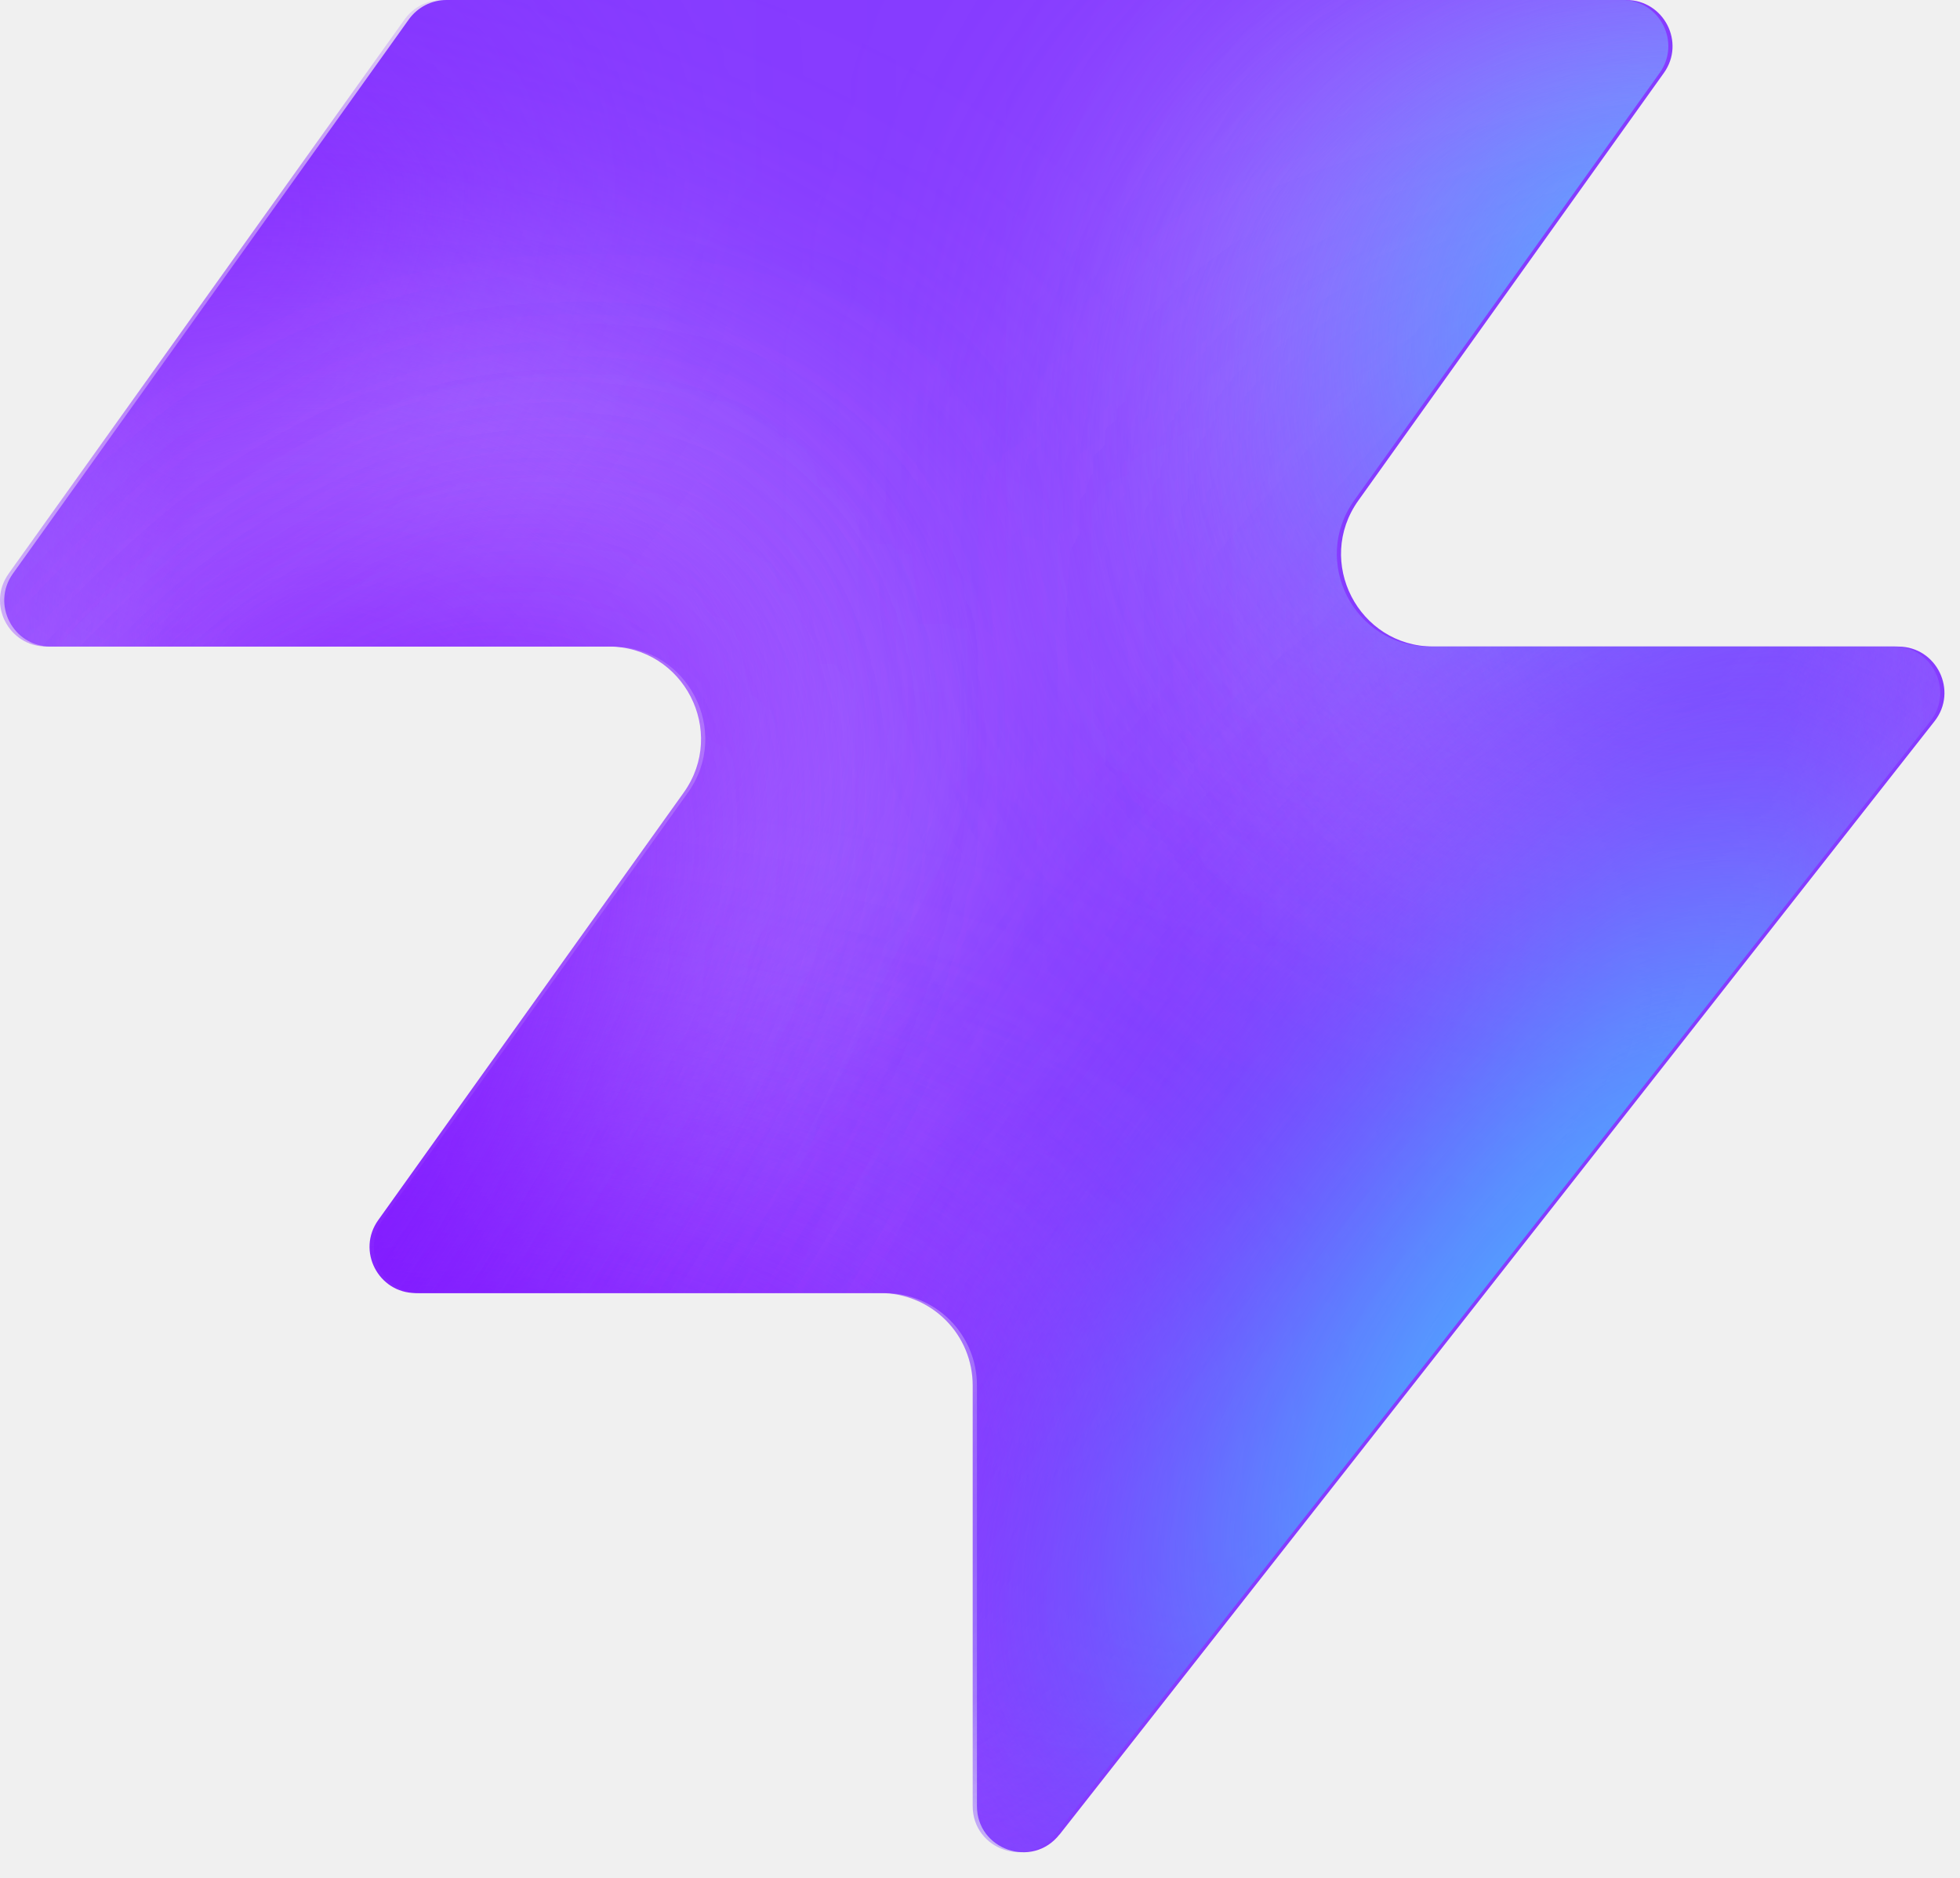
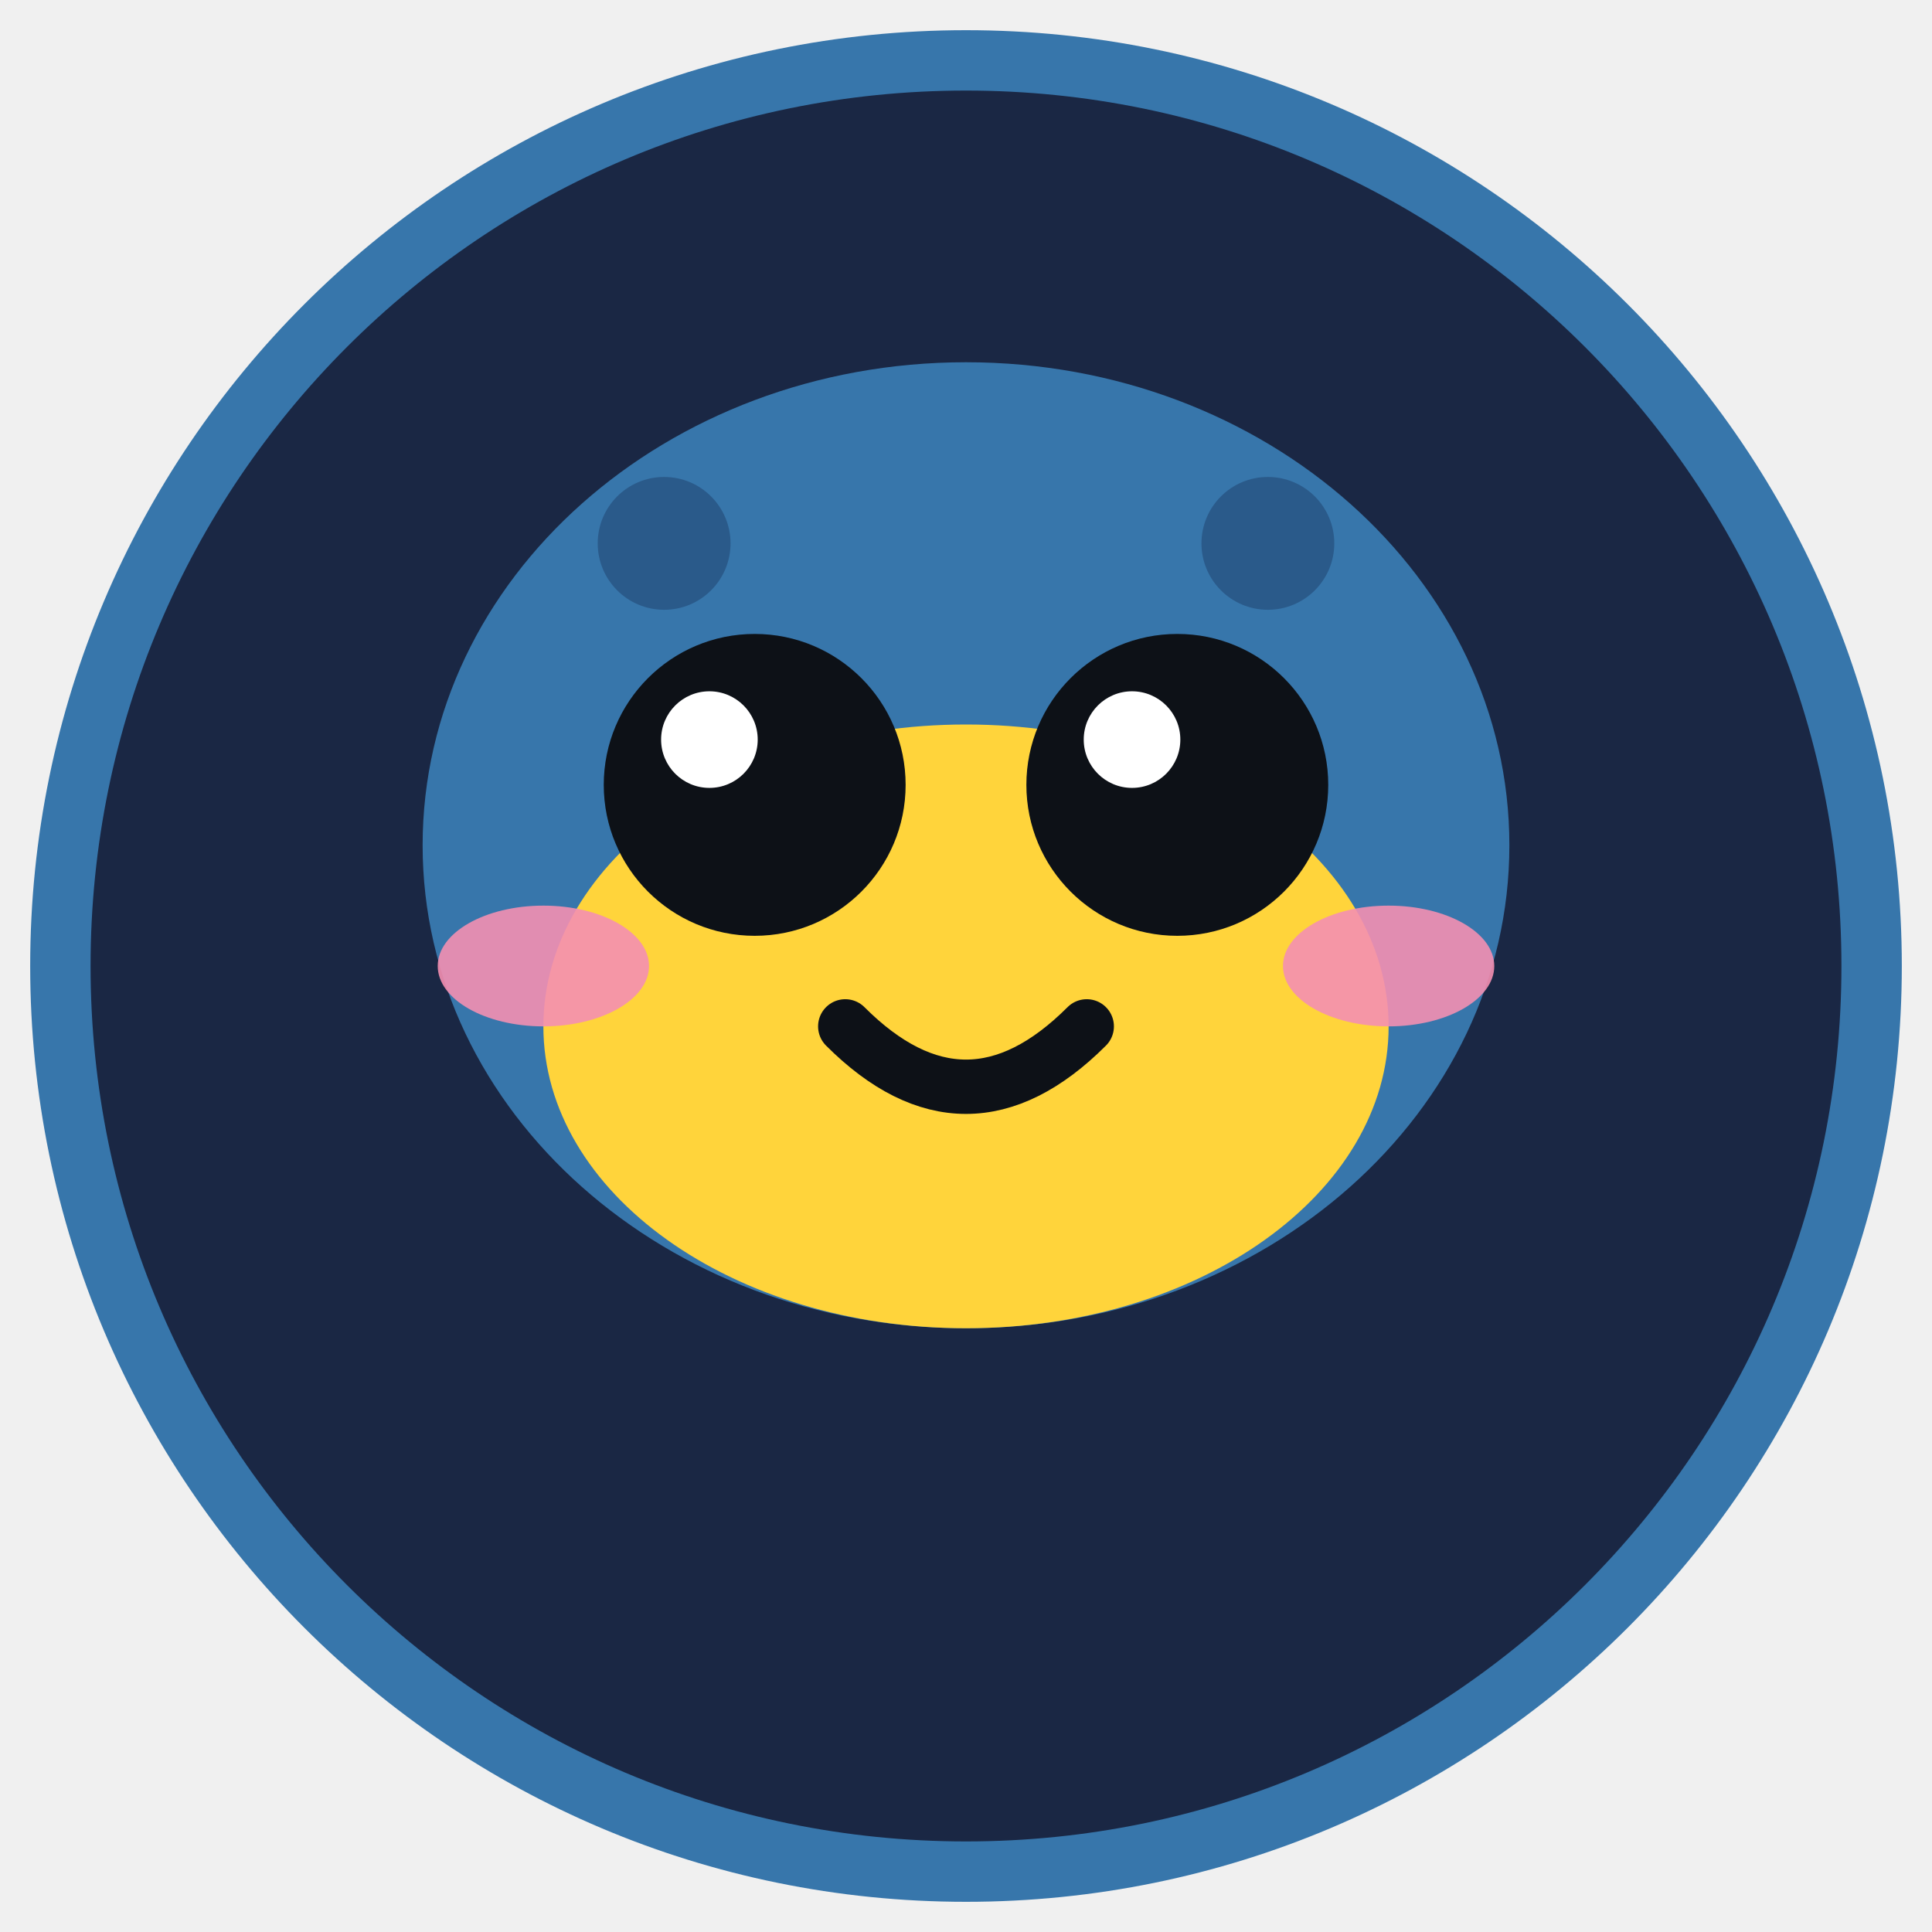
- <svg xmlns="http://www.w3.org/2000/svg" width="48" height="46" fill="none" viewBox="0 0 48 46">
-   <path fill="#863bff" d="M25.946 44.938c-.664.845-2.021.375-2.021-.698V33.937a2.26 2.26 0 0 0-2.262-2.262H10.287c-.92 0-1.456-1.04-.92-1.788l7.48-10.471c1.07-1.497 0-3.578-1.842-3.578H1.237c-.92 0-1.456-1.04-.92-1.788L10.013.474c.214-.297.556-.474.92-.474h28.894c.92 0 1.456 1.04.92 1.788l-7.48 10.471c-1.07 1.498 0 3.579 1.842 3.579h11.377c.943 0 1.473 1.088.89 1.83L25.947 44.94z" style="fill:#863bff;fill:color(display-p3 .525 .23 1);fill-opacity:1" />
-   <mask id="a" width="48" height="46" x="0" y="0" maskUnits="userSpaceOnUse" style="mask-type:alpha">
-     <path fill="#000" d="M25.842 44.938c-.664.844-2.021.375-2.021-.698V33.937a2.26 2.26 0 0 0-2.262-2.262H10.183c-.92 0-1.456-1.04-.92-1.788l7.48-10.471c1.07-1.498 0-3.579-1.842-3.579H1.133c-.92 0-1.456-1.04-.92-1.787L9.91.473c.214-.297.556-.474.92-.474h28.894c.92 0 1.456 1.04.92 1.788l-7.48 10.471c-1.07 1.498 0 3.578 1.842 3.578h11.377c.943 0 1.473 1.088.89 1.832L25.843 44.94z" style="fill:#000;fill-opacity:1" />
-   </mask>
-   <g mask="url(#a)">
-     <g filter="url(#b)">
-       <ellipse cx="5.508" cy="14.704" fill="#ede6ff" rx="5.508" ry="14.704" style="fill:#ede6ff;fill:color(display-p3 .927 .903 1);fill-opacity:1" transform="matrix(.00324 1 1 -.00324 -4.47 31.516)" />
-     </g>
-     <g filter="url(#c)">
-       <ellipse cx="10.399" cy="29.851" fill="#ede6ff" rx="10.399" ry="29.851" style="fill:#ede6ff;fill:color(display-p3 .927 .903 1);fill-opacity:1" transform="matrix(.00324 1 1 -.00324 -39.328 7.883)" />
-     </g>
-     <g filter="url(#d)">
-       <ellipse cx="5.508" cy="30.487" fill="#7e14ff" rx="5.508" ry="30.487" style="fill:#7e14ff;fill:color(display-p3 .492 .077 1);fill-opacity:1" transform="rotate(89.814 -25.913 -14.639)scale(1 -1)" />
-     </g>
-     <g filter="url(#e)">
-       <ellipse cx="5.508" cy="30.599" fill="#7e14ff" rx="5.508" ry="30.599" style="fill:#7e14ff;fill:color(display-p3 .492 .077 1);fill-opacity:1" transform="rotate(89.814 -32.644 -3.334)scale(1 -1)" />
-     </g>
-     <g filter="url(#f)">
-       <ellipse cx="5.508" cy="30.599" fill="#7e14ff" rx="5.508" ry="30.599" style="fill:#7e14ff;fill:color(display-p3 .492 .077 1);fill-opacity:1" transform="matrix(.00324 1 1 -.00324 -34.34 30.47)" />
-     </g>
-     <g filter="url(#g)">
-       <ellipse cx="14.072" cy="22.078" fill="#ede6ff" rx="14.072" ry="22.078" style="fill:#ede6ff;fill:color(display-p3 .927 .903 1);fill-opacity:1" transform="rotate(93.35 24.506 48.493)scale(-1 1)" />
-     </g>
-     <g filter="url(#h)">
-       <ellipse cx="3.47" cy="21.501" fill="#7e14ff" rx="3.47" ry="21.501" style="fill:#7e14ff;fill:color(display-p3 .492 .077 1);fill-opacity:1" transform="rotate(89.009 28.708 47.59)scale(-1 1)" />
-     </g>
-     <g filter="url(#i)">
-       <ellipse cx="3.47" cy="21.501" fill="#7e14ff" rx="3.47" ry="21.501" style="fill:#7e14ff;fill:color(display-p3 .492 .077 1);fill-opacity:1" transform="rotate(89.009 28.708 47.59)scale(-1 1)" />
-     </g>
-     <g filter="url(#j)">
-       <ellipse cx=".387" cy="8.972" fill="#7e14ff" rx="4.407" ry="29.108" style="fill:#7e14ff;fill:color(display-p3 .492 .077 1);fill-opacity:1" transform="rotate(39.51 .387 8.972)" />
-     </g>
-     <g filter="url(#k)">
-       <ellipse cx="47.523" cy="-6.092" fill="#7e14ff" rx="4.407" ry="29.108" style="fill:#7e14ff;fill:color(display-p3 .492 .077 1);fill-opacity:1" transform="rotate(37.892 47.523 -6.092)" />
-     </g>
-     <g filter="url(#l)">
-       <ellipse cx="41.412" cy="6.333" fill="#47bfff" rx="5.971" ry="9.665" style="fill:#47bfff;fill:color(display-p3 .28 .748 1);fill-opacity:1" transform="rotate(37.892 41.412 6.333)" />
-     </g>
-     <g filter="url(#m)">
-       <ellipse cx="-1.879" cy="38.332" fill="#7e14ff" rx="4.407" ry="29.108" style="fill:#7e14ff;fill:color(display-p3 .492 .077 1);fill-opacity:1" transform="rotate(37.892 -1.88 38.332)" />
-     </g>
-     <g filter="url(#n)">
-       <ellipse cx="-1.879" cy="38.332" fill="#7e14ff" rx="4.407" ry="29.108" style="fill:#7e14ff;fill:color(display-p3 .492 .077 1);fill-opacity:1" transform="rotate(37.892 -1.88 38.332)" />
-     </g>
-     <g filter="url(#o)">
-       <ellipse cx="35.651" cy="29.907" fill="#7e14ff" rx="4.407" ry="29.108" style="fill:#7e14ff;fill:color(display-p3 .492 .077 1);fill-opacity:1" transform="rotate(37.892 35.651 29.907)" />
-     </g>
-     <g filter="url(#p)">
-       <ellipse cx="38.418" cy="32.4" fill="#47bfff" rx="5.971" ry="15.297" style="fill:#47bfff;fill:color(display-p3 .28 .748 1);fill-opacity:1" transform="rotate(37.892 38.418 32.4)" />
-     </g>
-   </g>
-   <defs>
-     <filter id="b" width="60.045" height="41.654" x="-19.77" y="16.149" color-interpolation-filters="sRGB" filterUnits="userSpaceOnUse">
-       <feFlood flood-opacity="0" result="BackgroundImageFix" />
-       <feBlend in="SourceGraphic" in2="BackgroundImageFix" result="shape" />
-       <feGaussianBlur result="effect1_foregroundBlur_2002_17158" stdDeviation="7.659" />
-     </filter>
-     <filter id="c" width="90.34" height="51.437" x="-54.613" y="-7.533" color-interpolation-filters="sRGB" filterUnits="userSpaceOnUse">
-       <feFlood flood-opacity="0" result="BackgroundImageFix" />
-       <feBlend in="SourceGraphic" in2="BackgroundImageFix" result="shape" />
-       <feGaussianBlur result="effect1_foregroundBlur_2002_17158" stdDeviation="7.659" />
-     </filter>
-     <filter id="d" width="79.355" height="29.4" x="-49.64" y="2.03" color-interpolation-filters="sRGB" filterUnits="userSpaceOnUse">
-       <feFlood flood-opacity="0" result="BackgroundImageFix" />
-       <feBlend in="SourceGraphic" in2="BackgroundImageFix" result="shape" />
-       <feGaussianBlur result="effect1_foregroundBlur_2002_17158" stdDeviation="4.596" />
-     </filter>
-     <filter id="e" width="79.579" height="29.4" x="-45.045" y="20.029" color-interpolation-filters="sRGB" filterUnits="userSpaceOnUse">
-       <feFlood flood-opacity="0" result="BackgroundImageFix" />
-       <feBlend in="SourceGraphic" in2="BackgroundImageFix" result="shape" />
-       <feGaussianBlur result="effect1_foregroundBlur_2002_17158" stdDeviation="4.596" />
-     </filter>
-     <filter id="f" width="79.579" height="29.4" x="-43.513" y="21.178" color-interpolation-filters="sRGB" filterUnits="userSpaceOnUse">
-       <feFlood flood-opacity="0" result="BackgroundImageFix" />
-       <feBlend in="SourceGraphic" in2="BackgroundImageFix" result="shape" />
-       <feGaussianBlur result="effect1_foregroundBlur_2002_17158" stdDeviation="4.596" />
-     </filter>
-     <filter id="g" width="74.749" height="58.852" x="15.756" y="-17.901" color-interpolation-filters="sRGB" filterUnits="userSpaceOnUse">
-       <feFlood flood-opacity="0" result="BackgroundImageFix" />
-       <feBlend in="SourceGraphic" in2="BackgroundImageFix" result="shape" />
-       <feGaussianBlur result="effect1_foregroundBlur_2002_17158" stdDeviation="7.659" />
-     </filter>
-     <filter id="h" width="61.377" height="25.362" x="23.548" y="2.284" color-interpolation-filters="sRGB" filterUnits="userSpaceOnUse">
-       <feFlood flood-opacity="0" result="BackgroundImageFix" />
-       <feBlend in="SourceGraphic" in2="BackgroundImageFix" result="shape" />
-       <feGaussianBlur result="effect1_foregroundBlur_2002_17158" stdDeviation="4.596" />
-     </filter>
-     <filter id="i" width="61.377" height="25.362" x="23.548" y="2.284" color-interpolation-filters="sRGB" filterUnits="userSpaceOnUse">
-       <feFlood flood-opacity="0" result="BackgroundImageFix" />
-       <feBlend in="SourceGraphic" in2="BackgroundImageFix" result="shape" />
-       <feGaussianBlur result="effect1_foregroundBlur_2002_17158" stdDeviation="4.596" />
-     </filter>
-     <filter id="j" width="56.045" height="63.649" x="-27.636" y="-22.853" color-interpolation-filters="sRGB" filterUnits="userSpaceOnUse">
-       <feFlood flood-opacity="0" result="BackgroundImageFix" />
-       <feBlend in="SourceGraphic" in2="BackgroundImageFix" result="shape" />
-       <feGaussianBlur result="effect1_foregroundBlur_2002_17158" stdDeviation="4.596" />
-     </filter>
-     <filter id="k" width="54.814" height="64.646" x="20.116" y="-38.415" color-interpolation-filters="sRGB" filterUnits="userSpaceOnUse">
-       <feFlood flood-opacity="0" result="BackgroundImageFix" />
-       <feBlend in="SourceGraphic" in2="BackgroundImageFix" result="shape" />
-       <feGaussianBlur result="effect1_foregroundBlur_2002_17158" stdDeviation="4.596" />
-     </filter>
-     <filter id="l" width="33.541" height="35.313" x="24.641" y="-11.323" color-interpolation-filters="sRGB" filterUnits="userSpaceOnUse">
-       <feFlood flood-opacity="0" result="BackgroundImageFix" />
-       <feBlend in="SourceGraphic" in2="BackgroundImageFix" result="shape" />
-       <feGaussianBlur result="effect1_foregroundBlur_2002_17158" stdDeviation="4.596" />
-     </filter>
-     <filter id="m" width="54.814" height="64.646" x="-29.286" y="6.009" color-interpolation-filters="sRGB" filterUnits="userSpaceOnUse">
-       <feFlood flood-opacity="0" result="BackgroundImageFix" />
-       <feBlend in="SourceGraphic" in2="BackgroundImageFix" result="shape" />
-       <feGaussianBlur result="effect1_foregroundBlur_2002_17158" stdDeviation="4.596" />
-     </filter>
-     <filter id="n" width="54.814" height="64.646" x="-29.286" y="6.009" color-interpolation-filters="sRGB" filterUnits="userSpaceOnUse">
-       <feFlood flood-opacity="0" result="BackgroundImageFix" />
-       <feBlend in="SourceGraphic" in2="BackgroundImageFix" result="shape" />
-       <feGaussianBlur result="effect1_foregroundBlur_2002_17158" stdDeviation="4.596" />
-     </filter>
-     <filter id="o" width="54.814" height="64.646" x="8.244" y="-2.416" color-interpolation-filters="sRGB" filterUnits="userSpaceOnUse">
-       <feFlood flood-opacity="0" result="BackgroundImageFix" />
-       <feBlend in="SourceGraphic" in2="BackgroundImageFix" result="shape" />
-       <feGaussianBlur result="effect1_foregroundBlur_2002_17158" stdDeviation="4.596" />
-     </filter>
-     <filter id="p" width="39.409" height="43.623" x="18.713" y="10.588" color-interpolation-filters="sRGB" filterUnits="userSpaceOnUse">
-       <feFlood flood-opacity="0" result="BackgroundImageFix" />
-       <feBlend in="SourceGraphic" in2="BackgroundImageFix" result="shape" />
-       <feGaussianBlur result="effect1_foregroundBlur_2002_17158" stdDeviation="4.596" />
-     </filter>
-   </defs>
+ <svg xmlns="http://www.w3.org/2000/svg" width="64" height="64" viewBox="0 0 64 64" fill="none">
+   <circle cx="32" cy="32" r="30" fill="#1a2744" stroke="#3776ab" stroke-width="2" />
+   <ellipse cx="32" cy="28" rx="18" ry="16" fill="#3776ab" />
+   <ellipse cx="32" cy="34" rx="14" ry="10" fill="#ffd43b" />
+   <circle cx="25" cy="26" r="5" fill="#0d1117" />
+   <circle cx="39" cy="26" r="5" fill="#0d1117" />
+   <circle cx="23.5" cy="24.5" r="1.6" fill="#fff" />
+   <circle cx="37.5" cy="24.5" r="1.6" fill="#fff" />
+   <ellipse cx="18" cy="32" rx="3.5" ry="2" fill="#f48fb1" opacity="0.9" />
+   <ellipse cx="46" cy="32" rx="3.5" ry="2" fill="#f48fb1" opacity="0.9" />
+   <path d="M28 34 Q32 38 36 34" stroke="#0d1117" stroke-width="1.8" stroke-linecap="round" fill="none" />
+   <circle cx="22" cy="18" r="2.2" fill="#2a5a8a" />
+   <circle cx="42" cy="18" r="2.2" fill="#2a5a8a" />
</svg>
